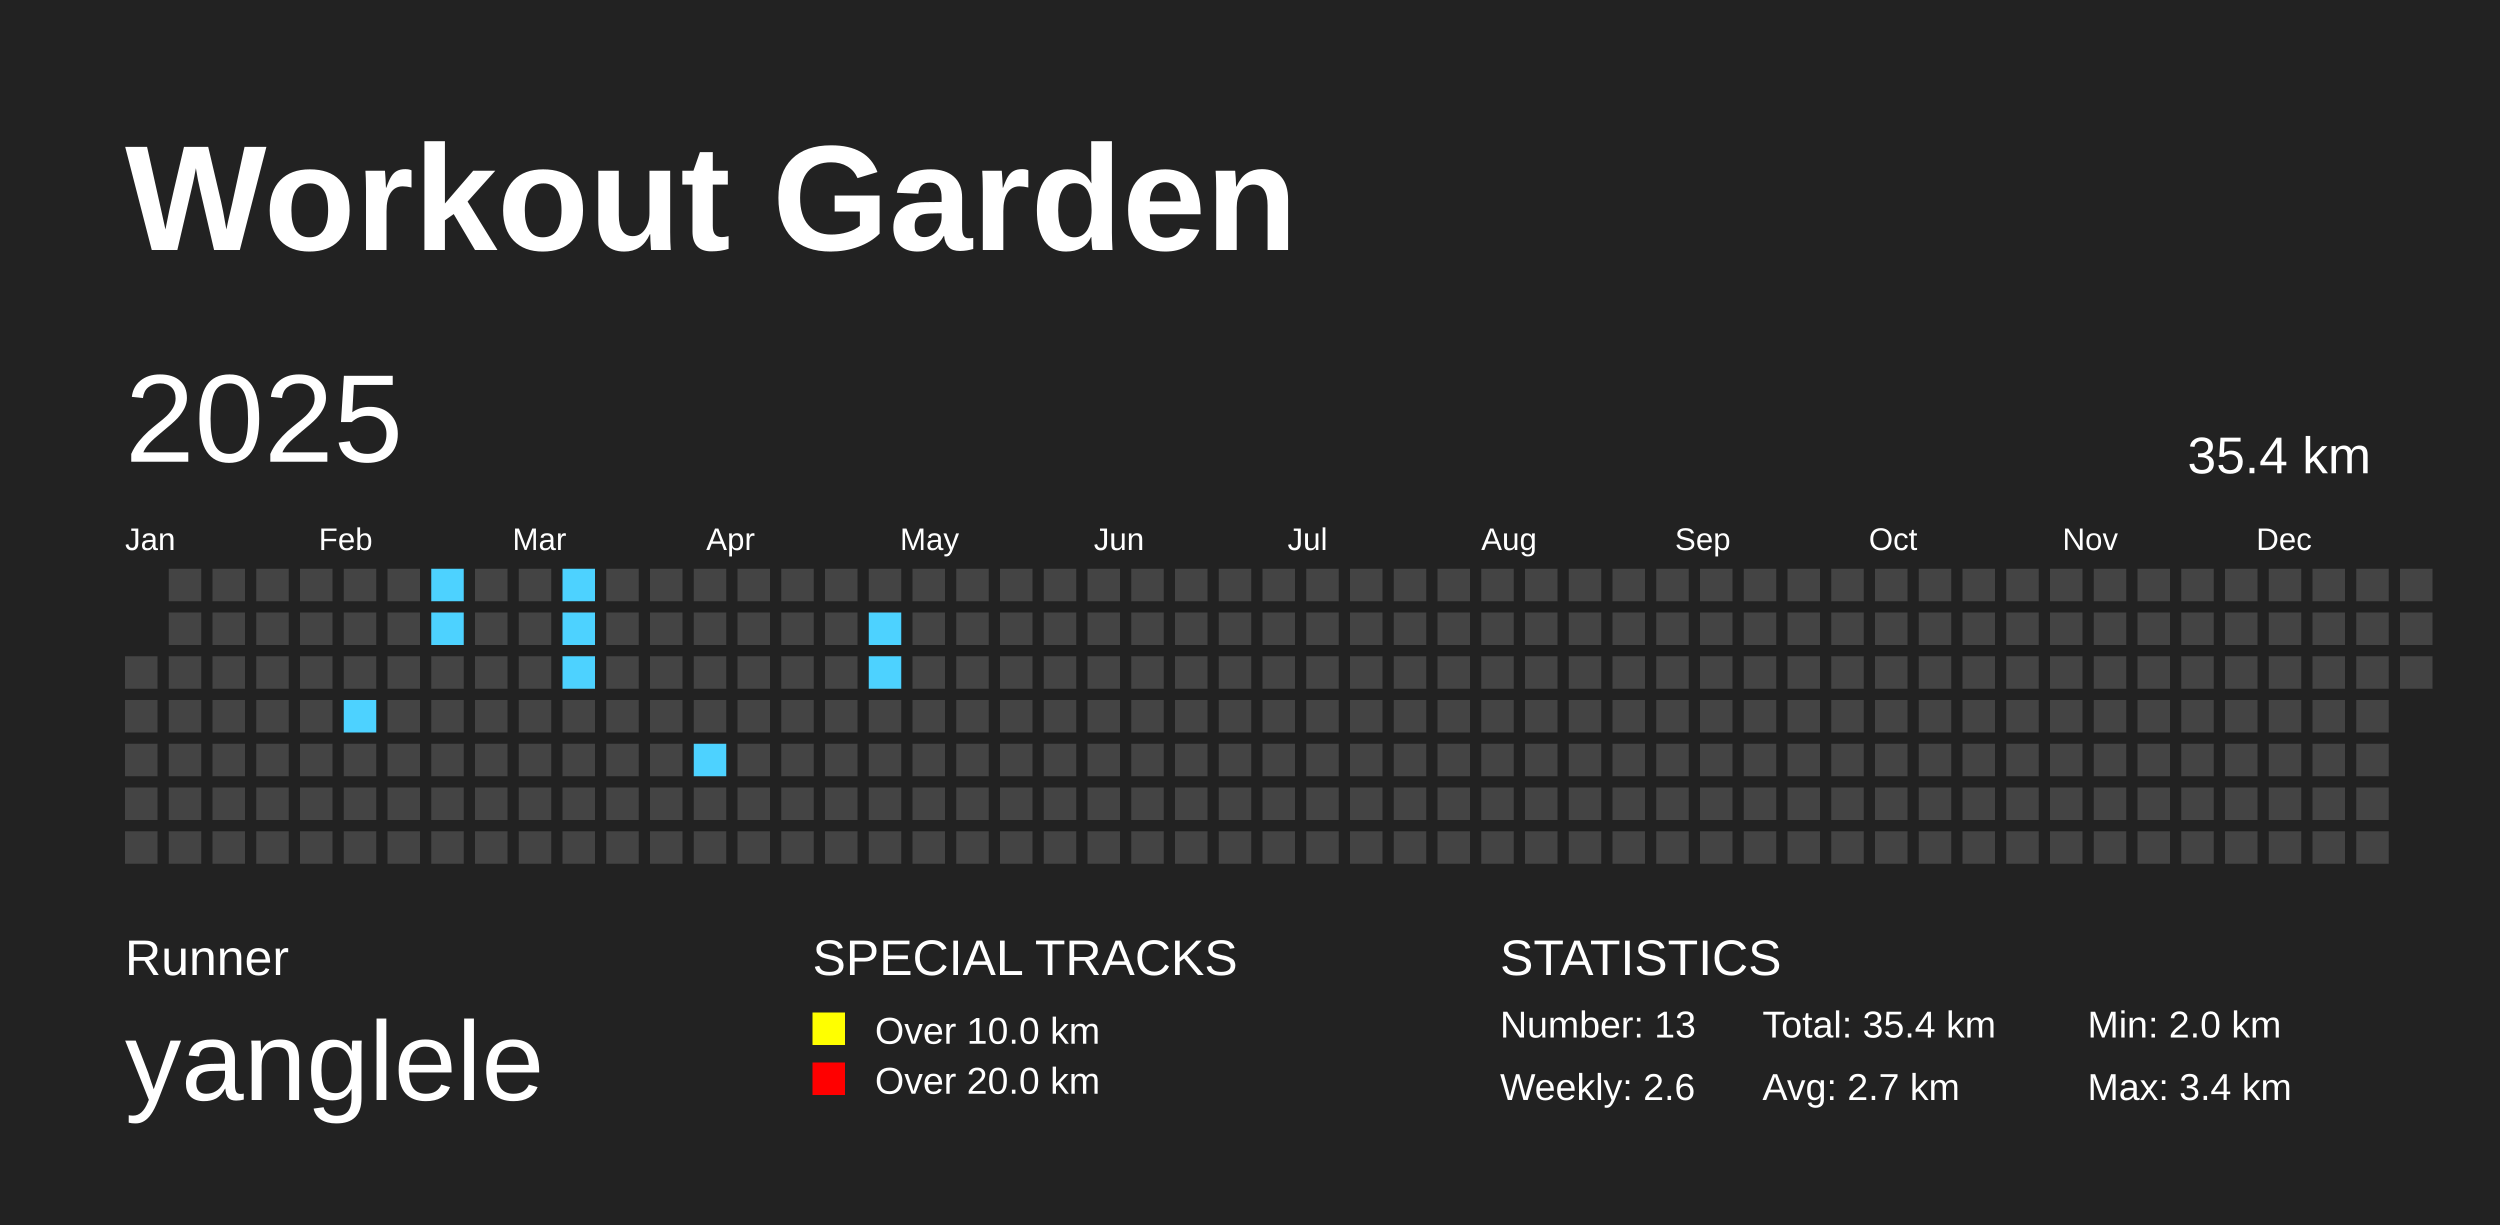
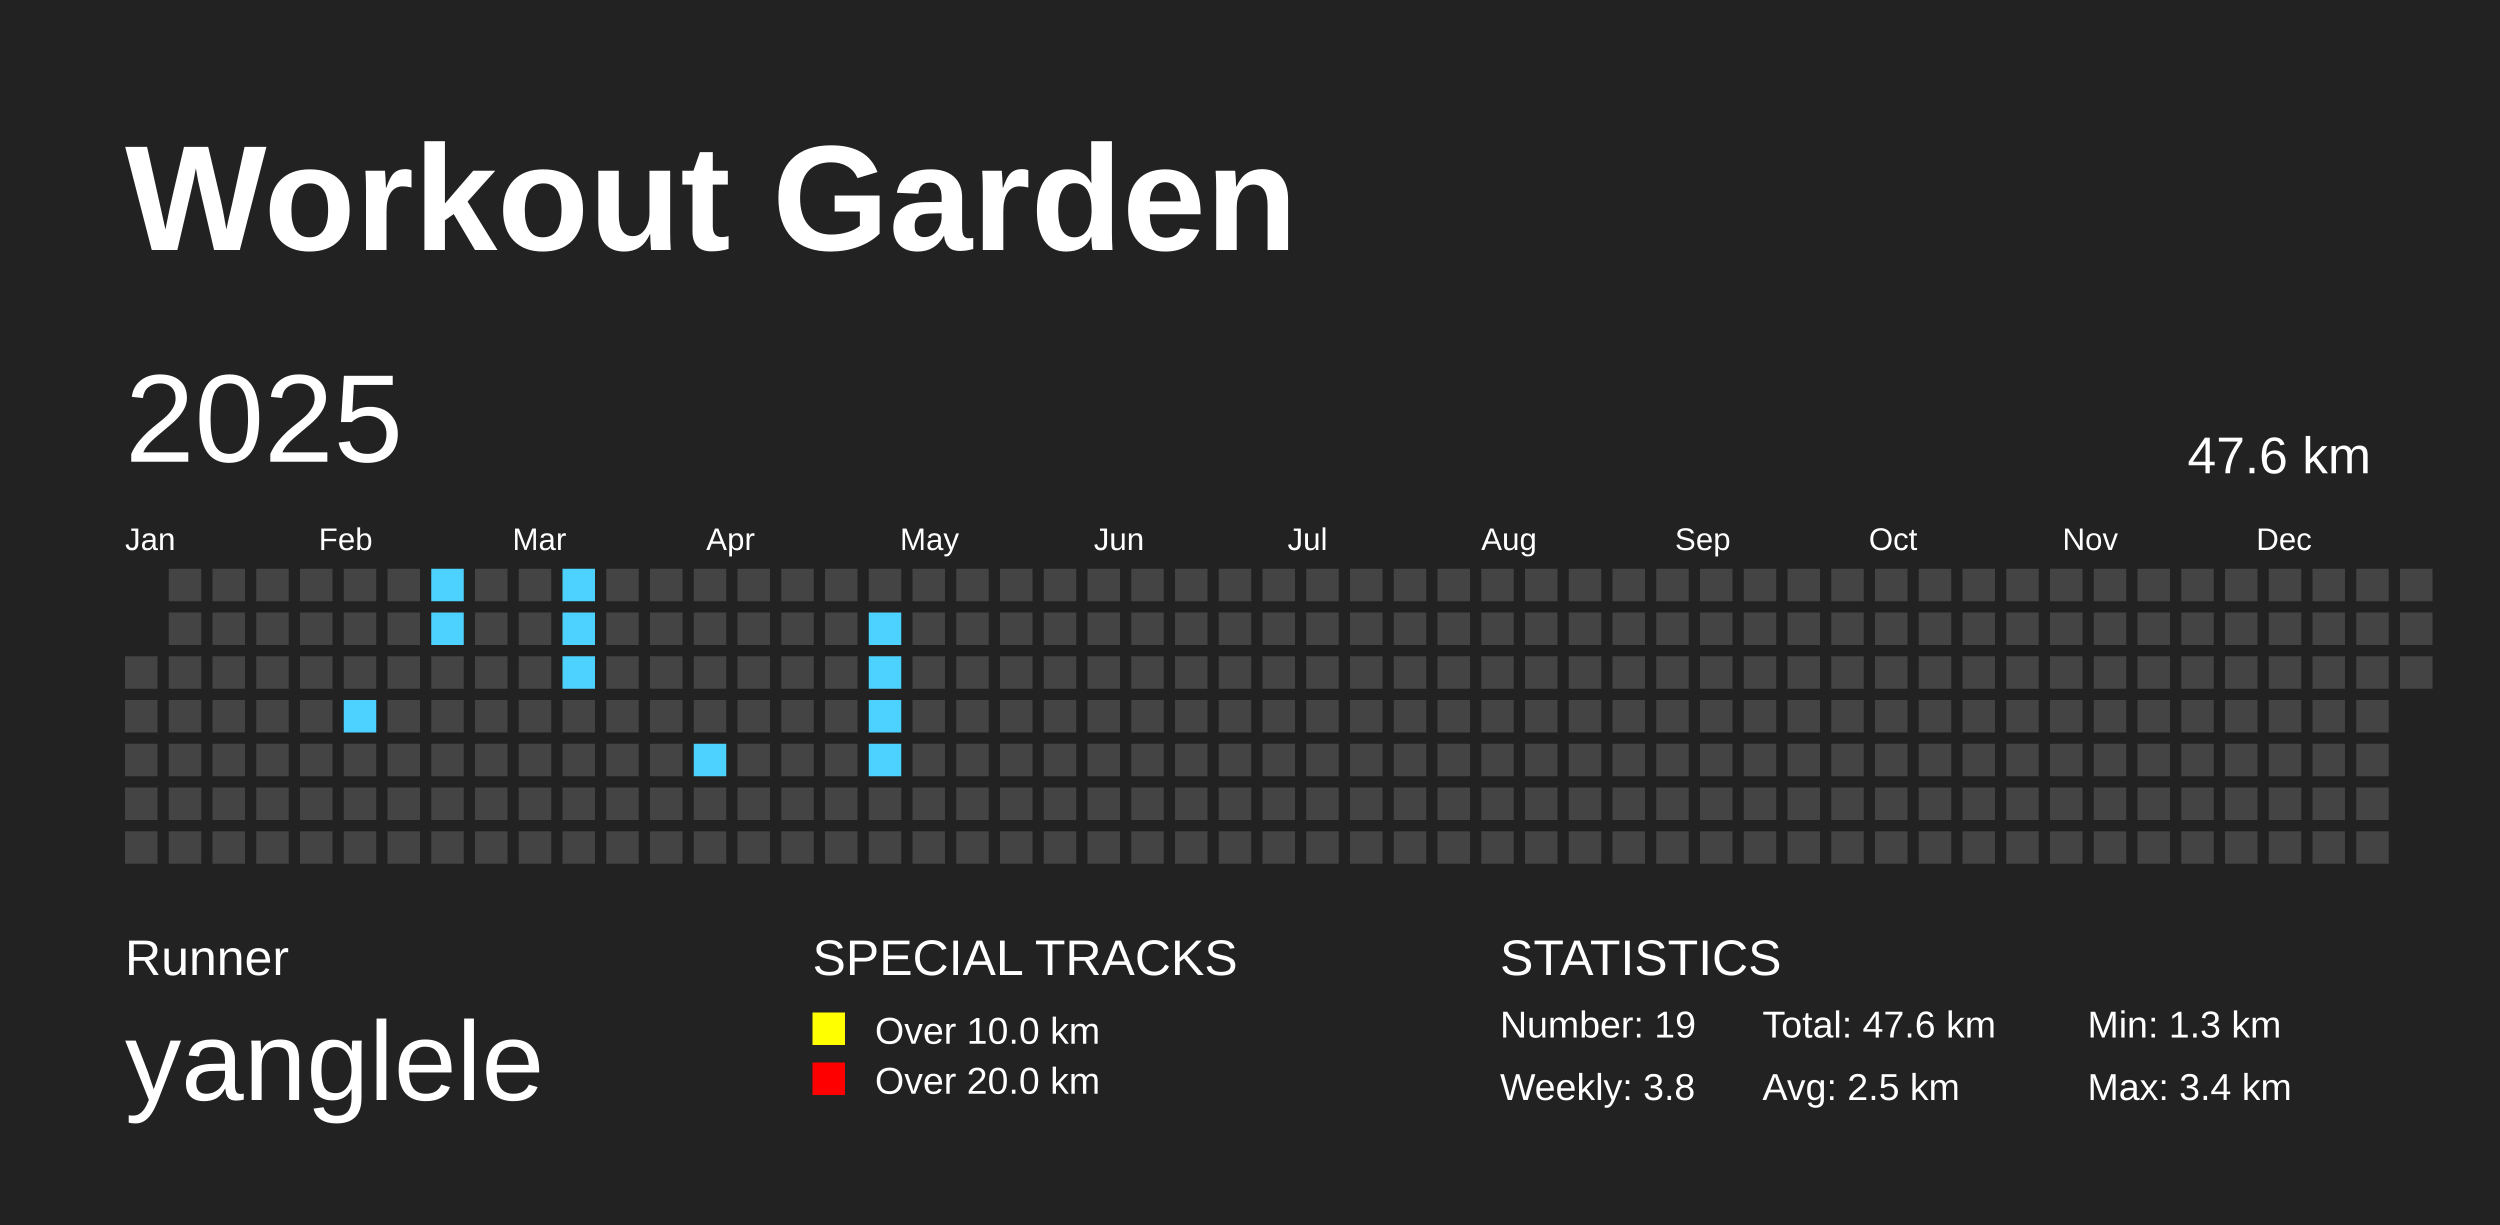
<svg xmlns="http://www.w3.org/2000/svg" baseProfile="full" height="98mm" version="1.1" viewBox="0,0,200,98" width="200mm">
  <defs />
  <rect fill="#222222" height="98" width="200" x="0" y="0" />
  <text fill="#FFFFFF" style="font-size:12px; font-family:Arial; font-weight:bold;" x="10" y="20">Workout Garden</text>
  <text fill="#FFFFFF" style="font-size:4px; font-family:Arial" x="10" y="78">Runner</text>
  <text fill="#FFFFFF" style="font-size:9px; font-family:Arial" x="10" y="88">yanglele</text>
  <text fill="#FFFFFF" style="font-size:4px; font-family:Arial" x="65" y="78">SPECIAL TRACKS</text>
  <rect fill="yellow" height="2.6" width="2.6" x="65" y="81" />
  <text fill="#FFFFFF" style="font-size:3px; font-family:Arial" x="70" y="83.5">Over 10.0 km</text>
  <rect fill="red" height="2.6" width="2.6" x="65" y="85" />
  <text fill="#FFFFFF" style="font-size:3px; font-family:Arial" x="70" y="87.5">Over 20.0 km</text>
  <text fill="#FFFFFF" style="font-size:4px; font-family:Arial" x="120" y="78">STATISTICS</text>
-   <text fill="#FFFFFF" style="font-size:3px; font-family:Arial" x="120" y="83">Number: 13</text>
-   <text fill="#FFFFFF" style="font-size:3px; font-family:Arial" x="120" y="88">Weekly: 2.6</text>
-   <text fill="#FFFFFF" style="font-size:3px; font-family:Arial" x="141" y="83">Total: 35.4 km</text>
-   <text fill="#FFFFFF" style="font-size:3px; font-family:Arial" x="141" y="88">Avg: 2.7 km</text>
-   <text fill="#FFFFFF" style="font-size:3px; font-family:Arial" x="167" y="83">Min: 2.0 km</text>
+   <text fill="#FFFFFF" style="font-size:3px; font-family:Arial" x="120" y="83">Number: 19</text>
+   <text fill="#FFFFFF" style="font-size:3px; font-family:Arial" x="120" y="88">Weekly: 3.8</text>
+   <text fill="#FFFFFF" style="font-size:3px; font-family:Arial" x="141" y="83">Total: 47.6 km</text>
+   <text fill="#FFFFFF" style="font-size:3px; font-family:Arial" x="141" y="88">Avg: 2.5 km</text>
+   <text fill="#FFFFFF" style="font-size:3px; font-family:Arial" x="167" y="83">Min: 1.3 km</text>
  <text fill="#FFFFFF" style="font-size:3px; font-family:Arial" x="167" y="88">Max: 3.4 km</text>
  <text dominant-baseline="hanging" fill="#FFFFFF" style="font-size:10.0px; font-family:Arial;" x="10" y="30">2025</text>
-   <text dominant-baseline="hanging" fill="#FFFFFF" style="font-size:4.125px; font-family:Arial;" x="175" y="35">35.4 km</text>
+   <text dominant-baseline="hanging" fill="#FFFFFF" style="font-size:4.125px; font-family:Arial;" x="175" y="35">47.6 km</text>
  <text fill="#FFFFFF" style="font-size:2.5px; font-family:Arial" x="10.0" y="44">Jan</text>
  <text fill="#FFFFFF" style="font-size:2.5px; font-family:Arial" x="25.5" y="44">Feb</text>
  <text fill="#FFFFFF" style="font-size:2.5px; font-family:Arial" x="41.0" y="44">Mar</text>
  <text fill="#FFFFFF" style="font-size:2.5px; font-family:Arial" x="56.5" y="44">Apr</text>
  <text fill="#FFFFFF" style="font-size:2.5px; font-family:Arial" x="72.0" y="44">May</text>
  <text fill="#FFFFFF" style="font-size:2.5px; font-family:Arial" x="87.5" y="44">Jun</text>
  <text fill="#FFFFFF" style="font-size:2.5px; font-family:Arial" x="103.0" y="44">Jul</text>
  <text fill="#FFFFFF" style="font-size:2.5px; font-family:Arial" x="118.5" y="44">Aug</text>
  <text fill="#FFFFFF" style="font-size:2.5px; font-family:Arial" x="134.0" y="44">Sep</text>
  <text fill="#FFFFFF" style="font-size:2.5px; font-family:Arial" x="149.5" y="44">Oct</text>
  <text fill="#FFFFFF" style="font-size:2.5px; font-family:Arial" x="165.0" y="44">Nov</text>
  <text fill="#FFFFFF" style="font-size:2.5px; font-family:Arial" x="180.5" y="44">Dec</text>
  <rect fill="#444444" height="2.6" width="2.6" x="10.0" y="52.5" />
  <rect fill="#444444" height="2.6" width="2.6" x="10.0" y="56.0" />
  <rect fill="#444444" height="2.6" width="2.6" x="10.0" y="59.5" />
  <rect fill="#444444" height="2.6" width="2.6" x="10.0" y="63.0" />
  <rect fill="#444444" height="2.6" width="2.6" x="10.0" y="66.5" />
  <rect fill="#444444" height="2.6" width="2.6" x="13.5" y="45.5" />
  <rect fill="#444444" height="2.6" width="2.6" x="13.5" y="49.0" />
  <rect fill="#444444" height="2.6" width="2.6" x="13.5" y="52.5" />
  <rect fill="#444444" height="2.6" width="2.6" x="13.5" y="56.0" />
  <rect fill="#444444" height="2.6" width="2.6" x="13.5" y="59.5" />
  <rect fill="#444444" height="2.6" width="2.6" x="13.5" y="63.0" />
  <rect fill="#444444" height="2.6" width="2.6" x="13.5" y="66.5" />
  <rect fill="#444444" height="2.6" width="2.6" x="17.0" y="45.5" />
  <rect fill="#444444" height="2.6" width="2.6" x="17.0" y="49.0" />
  <rect fill="#444444" height="2.6" width="2.6" x="17.0" y="52.5" />
  <rect fill="#444444" height="2.6" width="2.6" x="17.0" y="56.0" />
  <rect fill="#444444" height="2.6" width="2.6" x="17.0" y="59.5" />
  <rect fill="#444444" height="2.6" width="2.6" x="17.0" y="63.0" />
  <rect fill="#444444" height="2.6" width="2.6" x="17.0" y="66.5" />
  <rect fill="#444444" height="2.6" width="2.6" x="20.5" y="45.5" />
  <rect fill="#444444" height="2.6" width="2.6" x="20.5" y="49.0" />
  <rect fill="#444444" height="2.6" width="2.6" x="20.5" y="52.5" />
  <rect fill="#444444" height="2.6" width="2.6" x="20.5" y="56.0" />
  <rect fill="#444444" height="2.6" width="2.6" x="20.5" y="59.5" />
  <rect fill="#444444" height="2.6" width="2.6" x="20.5" y="63.0" />
  <rect fill="#444444" height="2.6" width="2.6" x="20.5" y="66.5" />
  <rect fill="#444444" height="2.6" width="2.6" x="24.0" y="45.5" />
  <rect fill="#444444" height="2.6" width="2.6" x="24.0" y="49.0" />
  <rect fill="#444444" height="2.6" width="2.6" x="24.0" y="52.5" />
  <rect fill="#444444" height="2.6" width="2.6" x="24.0" y="56.0" />
  <rect fill="#444444" height="2.6" width="2.6" x="24.0" y="59.5" />
  <rect fill="#444444" height="2.6" width="2.6" x="24.0" y="63.0" />
  <rect fill="#444444" height="2.6" width="2.6" x="24.0" y="66.5" />
  <rect fill="#444444" height="2.6" width="2.6" x="27.5" y="45.5" />
  <rect fill="#444444" height="2.6" width="2.6" x="27.5" y="49.0" />
  <rect fill="#444444" height="2.6" width="2.6" x="27.5" y="52.5" />
  <rect fill="#4DD2FF" height="2.6" width="2.6" x="27.5" y="56.0" />
  <rect fill="#444444" height="2.6" width="2.6" x="27.5" y="59.5" />
  <rect fill="#444444" height="2.6" width="2.6" x="27.5" y="63.0" />
  <rect fill="#444444" height="2.6" width="2.6" x="27.5" y="66.5" />
  <rect fill="#444444" height="2.6" width="2.6" x="31.0" y="45.5" />
  <rect fill="#444444" height="2.6" width="2.6" x="31.0" y="49.0" />
  <rect fill="#444444" height="2.6" width="2.6" x="31.0" y="52.5" />
  <rect fill="#444444" height="2.6" width="2.6" x="31.0" y="56.0" />
  <rect fill="#444444" height="2.6" width="2.6" x="31.0" y="59.5" />
  <rect fill="#444444" height="2.6" width="2.6" x="31.0" y="63.0" />
  <rect fill="#444444" height="2.6" width="2.6" x="31.0" y="66.5" />
  <rect fill="#4DD2FF" height="2.6" width="2.6" x="34.5" y="45.5" />
  <rect fill="#4DD2FF" height="2.6" width="2.6" x="34.5" y="49.0" />
  <rect fill="#444444" height="2.6" width="2.6" x="34.5" y="52.5" />
  <rect fill="#444444" height="2.6" width="2.6" x="34.5" y="56.0" />
  <rect fill="#444444" height="2.6" width="2.6" x="34.5" y="59.5" />
  <rect fill="#444444" height="2.6" width="2.6" x="34.5" y="63.0" />
  <rect fill="#444444" height="2.6" width="2.6" x="34.5" y="66.5" />
  <rect fill="#444444" height="2.6" width="2.6" x="38.0" y="45.5" />
  <rect fill="#444444" height="2.6" width="2.6" x="38.0" y="49.0" />
  <rect fill="#444444" height="2.6" width="2.6" x="38.0" y="52.5" />
  <rect fill="#444444" height="2.6" width="2.6" x="38.0" y="56.0" />
  <rect fill="#444444" height="2.6" width="2.6" x="38.0" y="59.5" />
  <rect fill="#444444" height="2.6" width="2.6" x="38.0" y="63.0" />
  <rect fill="#444444" height="2.6" width="2.6" x="38.0" y="66.5" />
  <rect fill="#444444" height="2.6" width="2.6" x="41.5" y="45.5" />
  <rect fill="#444444" height="2.6" width="2.6" x="41.5" y="49.0" />
  <rect fill="#444444" height="2.6" width="2.6" x="41.5" y="52.5" />
  <rect fill="#444444" height="2.6" width="2.6" x="41.5" y="56.0" />
  <rect fill="#444444" height="2.6" width="2.6" x="41.5" y="59.5" />
  <rect fill="#444444" height="2.6" width="2.6" x="41.5" y="63.0" />
  <rect fill="#444444" height="2.6" width="2.6" x="41.5" y="66.5" />
  <rect fill="#4DD2FF" height="2.6" width="2.6" x="45.0" y="45.5" />
  <rect fill="#4DD2FF" height="2.6" width="2.6" x="45.0" y="49.0" />
  <rect fill="#4DD2FF" height="2.6" width="2.6" x="45.0" y="52.5" />
  <rect fill="#444444" height="2.6" width="2.6" x="45.0" y="56.0" />
  <rect fill="#444444" height="2.6" width="2.6" x="45.0" y="59.5" />
  <rect fill="#444444" height="2.6" width="2.6" x="45.0" y="63.0" />
  <rect fill="#444444" height="2.6" width="2.6" x="45.0" y="66.5" />
  <rect fill="#444444" height="2.6" width="2.6" x="48.5" y="45.5" />
  <rect fill="#444444" height="2.6" width="2.6" x="48.5" y="49.0" />
  <rect fill="#444444" height="2.6" width="2.6" x="48.5" y="52.5" />
  <rect fill="#444444" height="2.6" width="2.6" x="48.5" y="56.0" />
  <rect fill="#444444" height="2.6" width="2.6" x="48.5" y="59.5" />
  <rect fill="#444444" height="2.6" width="2.6" x="48.5" y="63.0" />
  <rect fill="#444444" height="2.6" width="2.6" x="48.5" y="66.5" />
  <rect fill="#444444" height="2.6" width="2.6" x="52.0" y="45.5" />
  <rect fill="#444444" height="2.6" width="2.6" x="52.0" y="49.0" />
  <rect fill="#444444" height="2.6" width="2.6" x="52.0" y="52.5" />
  <rect fill="#444444" height="2.6" width="2.6" x="52.0" y="56.0" />
  <rect fill="#444444" height="2.6" width="2.6" x="52.0" y="59.5" />
  <rect fill="#444444" height="2.6" width="2.6" x="52.0" y="63.0" />
  <rect fill="#444444" height="2.6" width="2.6" x="52.0" y="66.5" />
  <rect fill="#444444" height="2.6" width="2.6" x="55.5" y="45.5" />
  <rect fill="#444444" height="2.6" width="2.6" x="55.5" y="49.0" />
  <rect fill="#444444" height="2.6" width="2.6" x="55.5" y="52.5" />
  <rect fill="#444444" height="2.6" width="2.6" x="55.5" y="56.0" />
  <rect fill="#4DD2FF" height="2.6" width="2.6" x="55.5" y="59.5" />
  <rect fill="#444444" height="2.6" width="2.6" x="55.5" y="63.0" />
  <rect fill="#444444" height="2.6" width="2.6" x="55.5" y="66.5" />
  <rect fill="#444444" height="2.6" width="2.6" x="59.0" y="45.5" />
  <rect fill="#444444" height="2.6" width="2.6" x="59.0" y="49.0" />
  <rect fill="#444444" height="2.6" width="2.6" x="59.0" y="52.5" />
  <rect fill="#444444" height="2.6" width="2.6" x="59.0" y="56.0" />
  <rect fill="#444444" height="2.6" width="2.6" x="59.0" y="59.5" />
  <rect fill="#444444" height="2.6" width="2.6" x="59.0" y="63.0" />
  <rect fill="#444444" height="2.6" width="2.6" x="59.0" y="66.5" />
  <rect fill="#444444" height="2.6" width="2.6" x="62.5" y="45.5" />
  <rect fill="#444444" height="2.6" width="2.6" x="62.5" y="49.0" />
  <rect fill="#444444" height="2.6" width="2.6" x="62.5" y="52.5" />
  <rect fill="#444444" height="2.6" width="2.6" x="62.5" y="56.0" />
  <rect fill="#444444" height="2.6" width="2.6" x="62.5" y="59.5" />
  <rect fill="#444444" height="2.6" width="2.6" x="62.5" y="63.0" />
  <rect fill="#444444" height="2.6" width="2.6" x="62.5" y="66.5" />
  <rect fill="#444444" height="2.6" width="2.6" x="66.0" y="45.5" />
  <rect fill="#444444" height="2.6" width="2.6" x="66.0" y="49.0" />
  <rect fill="#444444" height="2.6" width="2.6" x="66.0" y="52.5" />
  <rect fill="#444444" height="2.6" width="2.6" x="66.0" y="56.0" />
  <rect fill="#444444" height="2.6" width="2.6" x="66.0" y="59.5" />
  <rect fill="#444444" height="2.6" width="2.6" x="66.0" y="63.0" />
  <rect fill="#444444" height="2.6" width="2.6" x="66.0" y="66.5" />
  <rect fill="#444444" height="2.6" width="2.6" x="69.5" y="45.5" />
  <rect fill="#4DD2FF" height="2.6" width="2.6" x="69.5" y="49.0" />
  <rect fill="#4DD2FF" height="2.6" width="2.6" x="69.5" y="52.5" />
-   <rect fill="#444444" height="2.6" width="2.6" x="69.5" y="56.0" />
-   <rect fill="#444444" height="2.6" width="2.6" x="69.5" y="59.5" />
+   <rect fill="#4DD2FF" height="2.6" width="2.6" x="69.5" y="56.0" />
+   <rect fill="#4DD2FF" height="2.6" width="2.6" x="69.5" y="59.5" />
  <rect fill="#444444" height="2.6" width="2.6" x="69.5" y="63.0" />
  <rect fill="#444444" height="2.6" width="2.6" x="69.5" y="66.5" />
  <rect fill="#444444" height="2.6" width="2.6" x="73.0" y="45.5" />
  <rect fill="#444444" height="2.6" width="2.6" x="73.0" y="49.0" />
  <rect fill="#444444" height="2.6" width="2.6" x="73.0" y="52.5" />
  <rect fill="#444444" height="2.6" width="2.6" x="73.0" y="56.0" />
  <rect fill="#444444" height="2.6" width="2.6" x="73.0" y="59.5" />
  <rect fill="#444444" height="2.6" width="2.6" x="73.0" y="63.0" />
  <rect fill="#444444" height="2.6" width="2.6" x="73.0" y="66.5" />
  <rect fill="#444444" height="2.6" width="2.6" x="76.5" y="45.5" />
  <rect fill="#444444" height="2.6" width="2.6" x="76.5" y="49.0" />
  <rect fill="#444444" height="2.6" width="2.6" x="76.5" y="52.5" />
  <rect fill="#444444" height="2.6" width="2.6" x="76.5" y="56.0" />
  <rect fill="#444444" height="2.6" width="2.6" x="76.5" y="59.5" />
  <rect fill="#444444" height="2.6" width="2.6" x="76.5" y="63.0" />
  <rect fill="#444444" height="2.6" width="2.6" x="76.5" y="66.5" />
  <rect fill="#444444" height="2.6" width="2.6" x="80.0" y="45.5" />
  <rect fill="#444444" height="2.6" width="2.6" x="80.0" y="49.0" />
  <rect fill="#444444" height="2.6" width="2.6" x="80.0" y="52.5" />
  <rect fill="#444444" height="2.6" width="2.6" x="80.0" y="56.0" />
  <rect fill="#444444" height="2.6" width="2.6" x="80.0" y="59.5" />
  <rect fill="#444444" height="2.6" width="2.6" x="80.0" y="63.0" />
  <rect fill="#444444" height="2.6" width="2.6" x="80.0" y="66.5" />
  <rect fill="#444444" height="2.6" width="2.6" x="83.5" y="45.5" />
  <rect fill="#444444" height="2.6" width="2.6" x="83.5" y="49.0" />
  <rect fill="#444444" height="2.6" width="2.6" x="83.5" y="52.5" />
  <rect fill="#444444" height="2.6" width="2.6" x="83.5" y="56.0" />
  <rect fill="#444444" height="2.6" width="2.6" x="83.5" y="59.5" />
  <rect fill="#444444" height="2.6" width="2.6" x="83.5" y="63.0" />
  <rect fill="#444444" height="2.6" width="2.6" x="83.5" y="66.5" />
  <rect fill="#444444" height="2.6" width="2.6" x="87.0" y="45.5" />
  <rect fill="#444444" height="2.6" width="2.6" x="87.0" y="49.0" />
  <rect fill="#444444" height="2.6" width="2.6" x="87.0" y="52.5" />
  <rect fill="#444444" height="2.6" width="2.6" x="87.0" y="56.0" />
  <rect fill="#444444" height="2.6" width="2.6" x="87.0" y="59.5" />
  <rect fill="#444444" height="2.6" width="2.6" x="87.0" y="63.0" />
  <rect fill="#444444" height="2.6" width="2.6" x="87.0" y="66.5" />
  <rect fill="#444444" height="2.6" width="2.6" x="90.5" y="45.5" />
  <rect fill="#444444" height="2.6" width="2.6" x="90.5" y="49.0" />
  <rect fill="#444444" height="2.6" width="2.6" x="90.5" y="52.5" />
  <rect fill="#444444" height="2.6" width="2.6" x="90.5" y="56.0" />
  <rect fill="#444444" height="2.6" width="2.6" x="90.5" y="59.5" />
  <rect fill="#444444" height="2.6" width="2.6" x="90.5" y="63.0" />
  <rect fill="#444444" height="2.6" width="2.6" x="90.5" y="66.5" />
  <rect fill="#444444" height="2.6" width="2.6" x="94.0" y="45.5" />
  <rect fill="#444444" height="2.6" width="2.6" x="94.0" y="49.0" />
  <rect fill="#444444" height="2.6" width="2.6" x="94.0" y="52.5" />
  <rect fill="#444444" height="2.6" width="2.6" x="94.0" y="56.0" />
  <rect fill="#444444" height="2.6" width="2.6" x="94.0" y="59.5" />
  <rect fill="#444444" height="2.6" width="2.6" x="94.0" y="63.0" />
  <rect fill="#444444" height="2.6" width="2.6" x="94.0" y="66.5" />
  <rect fill="#444444" height="2.6" width="2.6" x="97.5" y="45.5" />
  <rect fill="#444444" height="2.6" width="2.6" x="97.5" y="49.0" />
  <rect fill="#444444" height="2.6" width="2.6" x="97.5" y="52.5" />
  <rect fill="#444444" height="2.6" width="2.6" x="97.5" y="56.0" />
  <rect fill="#444444" height="2.6" width="2.6" x="97.5" y="59.5" />
  <rect fill="#444444" height="2.6" width="2.6" x="97.5" y="63.0" />
  <rect fill="#444444" height="2.6" width="2.6" x="97.5" y="66.5" />
  <rect fill="#444444" height="2.6" width="2.6" x="101.0" y="45.5" />
  <rect fill="#444444" height="2.6" width="2.6" x="101.0" y="49.0" />
  <rect fill="#444444" height="2.6" width="2.6" x="101.0" y="52.5" />
  <rect fill="#444444" height="2.6" width="2.6" x="101.0" y="56.0" />
  <rect fill="#444444" height="2.6" width="2.6" x="101.0" y="59.5" />
  <rect fill="#444444" height="2.6" width="2.6" x="101.0" y="63.0" />
  <rect fill="#444444" height="2.6" width="2.6" x="101.0" y="66.5" />
  <rect fill="#444444" height="2.6" width="2.6" x="104.5" y="45.5" />
  <rect fill="#444444" height="2.6" width="2.6" x="104.5" y="49.0" />
  <rect fill="#444444" height="2.6" width="2.6" x="104.5" y="52.5" />
  <rect fill="#444444" height="2.6" width="2.6" x="104.5" y="56.0" />
  <rect fill="#444444" height="2.6" width="2.6" x="104.5" y="59.5" />
  <rect fill="#444444" height="2.6" width="2.6" x="104.5" y="63.0" />
  <rect fill="#444444" height="2.6" width="2.6" x="104.5" y="66.5" />
  <rect fill="#444444" height="2.6" width="2.6" x="108.0" y="45.5" />
  <rect fill="#444444" height="2.6" width="2.6" x="108.0" y="49.0" />
  <rect fill="#444444" height="2.6" width="2.6" x="108.0" y="52.5" />
  <rect fill="#444444" height="2.6" width="2.6" x="108.0" y="56.0" />
  <rect fill="#444444" height="2.6" width="2.6" x="108.0" y="59.5" />
  <rect fill="#444444" height="2.6" width="2.6" x="108.0" y="63.0" />
  <rect fill="#444444" height="2.6" width="2.6" x="108.0" y="66.5" />
  <rect fill="#444444" height="2.6" width="2.6" x="111.5" y="45.5" />
  <rect fill="#444444" height="2.6" width="2.6" x="111.5" y="49.0" />
  <rect fill="#444444" height="2.6" width="2.6" x="111.5" y="52.5" />
  <rect fill="#444444" height="2.6" width="2.6" x="111.5" y="56.0" />
  <rect fill="#444444" height="2.6" width="2.6" x="111.5" y="59.5" />
  <rect fill="#444444" height="2.6" width="2.6" x="111.5" y="63.0" />
  <rect fill="#444444" height="2.6" width="2.6" x="111.5" y="66.5" />
  <rect fill="#444444" height="2.6" width="2.6" x="115.0" y="45.5" />
  <rect fill="#444444" height="2.6" width="2.6" x="115.0" y="49.0" />
  <rect fill="#444444" height="2.6" width="2.6" x="115.0" y="52.5" />
  <rect fill="#444444" height="2.6" width="2.6" x="115.0" y="56.0" />
  <rect fill="#444444" height="2.6" width="2.6" x="115.0" y="59.5" />
  <rect fill="#444444" height="2.6" width="2.6" x="115.0" y="63.0" />
  <rect fill="#444444" height="2.6" width="2.6" x="115.0" y="66.5" />
  <rect fill="#444444" height="2.6" width="2.6" x="118.5" y="45.5" />
  <rect fill="#444444" height="2.6" width="2.6" x="118.5" y="49.0" />
  <rect fill="#444444" height="2.6" width="2.6" x="118.5" y="52.5" />
  <rect fill="#444444" height="2.6" width="2.6" x="118.5" y="56.0" />
  <rect fill="#444444" height="2.6" width="2.6" x="118.5" y="59.5" />
  <rect fill="#444444" height="2.6" width="2.6" x="118.5" y="63.0" />
  <rect fill="#444444" height="2.6" width="2.6" x="118.5" y="66.5" />
  <rect fill="#444444" height="2.6" width="2.6" x="122.0" y="45.5" />
  <rect fill="#444444" height="2.6" width="2.6" x="122.0" y="49.0" />
  <rect fill="#444444" height="2.6" width="2.6" x="122.0" y="52.5" />
  <rect fill="#444444" height="2.6" width="2.6" x="122.0" y="56.0" />
  <rect fill="#444444" height="2.6" width="2.6" x="122.0" y="59.5" />
  <rect fill="#444444" height="2.6" width="2.6" x="122.0" y="63.0" />
  <rect fill="#444444" height="2.6" width="2.6" x="122.0" y="66.5" />
  <rect fill="#444444" height="2.6" width="2.6" x="125.5" y="45.5" />
  <rect fill="#444444" height="2.6" width="2.6" x="125.5" y="49.0" />
  <rect fill="#444444" height="2.6" width="2.6" x="125.5" y="52.5" />
  <rect fill="#444444" height="2.6" width="2.6" x="125.5" y="56.0" />
  <rect fill="#444444" height="2.6" width="2.6" x="125.5" y="59.5" />
  <rect fill="#444444" height="2.6" width="2.6" x="125.5" y="63.0" />
  <rect fill="#444444" height="2.6" width="2.6" x="125.5" y="66.5" />
  <rect fill="#444444" height="2.6" width="2.6" x="129.0" y="45.5" />
  <rect fill="#444444" height="2.6" width="2.6" x="129.0" y="49.0" />
  <rect fill="#444444" height="2.6" width="2.6" x="129.0" y="52.5" />
  <rect fill="#444444" height="2.6" width="2.6" x="129.0" y="56.0" />
  <rect fill="#444444" height="2.6" width="2.6" x="129.0" y="59.5" />
  <rect fill="#444444" height="2.6" width="2.6" x="129.0" y="63.0" />
  <rect fill="#444444" height="2.6" width="2.6" x="129.0" y="66.5" />
  <rect fill="#444444" height="2.6" width="2.6" x="132.5" y="45.5" />
  <rect fill="#444444" height="2.6" width="2.6" x="132.5" y="49.0" />
  <rect fill="#444444" height="2.6" width="2.6" x="132.5" y="52.5" />
  <rect fill="#444444" height="2.6" width="2.6" x="132.5" y="56.0" />
  <rect fill="#444444" height="2.6" width="2.6" x="132.5" y="59.5" />
  <rect fill="#444444" height="2.6" width="2.6" x="132.5" y="63.0" />
  <rect fill="#444444" height="2.6" width="2.6" x="132.5" y="66.5" />
  <rect fill="#444444" height="2.6" width="2.6" x="136.0" y="45.5" />
  <rect fill="#444444" height="2.6" width="2.6" x="136.0" y="49.0" />
  <rect fill="#444444" height="2.6" width="2.6" x="136.0" y="52.5" />
  <rect fill="#444444" height="2.6" width="2.6" x="136.0" y="56.0" />
  <rect fill="#444444" height="2.6" width="2.6" x="136.0" y="59.5" />
  <rect fill="#444444" height="2.6" width="2.6" x="136.0" y="63.0" />
  <rect fill="#444444" height="2.6" width="2.6" x="136.0" y="66.5" />
  <rect fill="#444444" height="2.6" width="2.6" x="139.5" y="45.5" />
  <rect fill="#444444" height="2.6" width="2.6" x="139.5" y="49.0" />
  <rect fill="#444444" height="2.6" width="2.6" x="139.5" y="52.5" />
  <rect fill="#444444" height="2.6" width="2.6" x="139.5" y="56.0" />
  <rect fill="#444444" height="2.6" width="2.6" x="139.5" y="59.5" />
  <rect fill="#444444" height="2.6" width="2.6" x="139.5" y="63.0" />
  <rect fill="#444444" height="2.6" width="2.6" x="139.5" y="66.5" />
  <rect fill="#444444" height="2.6" width="2.6" x="143.0" y="45.5" />
  <rect fill="#444444" height="2.6" width="2.6" x="143.0" y="49.0" />
  <rect fill="#444444" height="2.6" width="2.6" x="143.0" y="52.5" />
  <rect fill="#444444" height="2.6" width="2.6" x="143.0" y="56.0" />
  <rect fill="#444444" height="2.6" width="2.6" x="143.0" y="59.5" />
  <rect fill="#444444" height="2.6" width="2.6" x="143.0" y="63.0" />
  <rect fill="#444444" height="2.6" width="2.6" x="143.0" y="66.5" />
  <rect fill="#444444" height="2.6" width="2.6" x="146.5" y="45.5" />
  <rect fill="#444444" height="2.6" width="2.6" x="146.5" y="49.0" />
  <rect fill="#444444" height="2.6" width="2.6" x="146.5" y="52.5" />
  <rect fill="#444444" height="2.6" width="2.6" x="146.5" y="56.0" />
  <rect fill="#444444" height="2.6" width="2.6" x="146.5" y="59.5" />
  <rect fill="#444444" height="2.6" width="2.6" x="146.5" y="63.0" />
  <rect fill="#444444" height="2.6" width="2.6" x="146.5" y="66.5" />
  <rect fill="#444444" height="2.6" width="2.6" x="150.0" y="45.5" />
  <rect fill="#444444" height="2.6" width="2.6" x="150.0" y="49.0" />
  <rect fill="#444444" height="2.6" width="2.6" x="150.0" y="52.5" />
  <rect fill="#444444" height="2.6" width="2.6" x="150.0" y="56.0" />
  <rect fill="#444444" height="2.6" width="2.6" x="150.0" y="59.5" />
  <rect fill="#444444" height="2.6" width="2.6" x="150.0" y="63.0" />
  <rect fill="#444444" height="2.6" width="2.6" x="150.0" y="66.5" />
  <rect fill="#444444" height="2.6" width="2.6" x="153.5" y="45.5" />
  <rect fill="#444444" height="2.6" width="2.6" x="153.5" y="49.0" />
  <rect fill="#444444" height="2.6" width="2.6" x="153.5" y="52.5" />
  <rect fill="#444444" height="2.6" width="2.6" x="153.5" y="56.0" />
  <rect fill="#444444" height="2.6" width="2.6" x="153.5" y="59.5" />
  <rect fill="#444444" height="2.6" width="2.6" x="153.5" y="63.0" />
  <rect fill="#444444" height="2.6" width="2.6" x="153.5" y="66.5" />
  <rect fill="#444444" height="2.6" width="2.6" x="157.0" y="45.5" />
  <rect fill="#444444" height="2.6" width="2.6" x="157.0" y="49.0" />
  <rect fill="#444444" height="2.6" width="2.6" x="157.0" y="52.5" />
  <rect fill="#444444" height="2.6" width="2.6" x="157.0" y="56.0" />
  <rect fill="#444444" height="2.6" width="2.6" x="157.0" y="59.5" />
  <rect fill="#444444" height="2.6" width="2.6" x="157.0" y="63.0" />
  <rect fill="#444444" height="2.6" width="2.6" x="157.0" y="66.5" />
  <rect fill="#444444" height="2.6" width="2.6" x="160.5" y="45.5" />
  <rect fill="#444444" height="2.6" width="2.6" x="160.5" y="49.0" />
  <rect fill="#444444" height="2.6" width="2.6" x="160.5" y="52.5" />
  <rect fill="#444444" height="2.6" width="2.6" x="160.5" y="56.0" />
  <rect fill="#444444" height="2.6" width="2.6" x="160.5" y="59.5" />
  <rect fill="#444444" height="2.6" width="2.6" x="160.5" y="63.0" />
  <rect fill="#444444" height="2.6" width="2.6" x="160.5" y="66.5" />
  <rect fill="#444444" height="2.6" width="2.6" x="164.0" y="45.5" />
  <rect fill="#444444" height="2.6" width="2.6" x="164.0" y="49.0" />
  <rect fill="#444444" height="2.6" width="2.6" x="164.0" y="52.5" />
  <rect fill="#444444" height="2.6" width="2.6" x="164.0" y="56.0" />
  <rect fill="#444444" height="2.6" width="2.6" x="164.0" y="59.5" />
  <rect fill="#444444" height="2.6" width="2.6" x="164.0" y="63.0" />
  <rect fill="#444444" height="2.6" width="2.6" x="164.0" y="66.5" />
  <rect fill="#444444" height="2.6" width="2.6" x="167.5" y="45.5" />
  <rect fill="#444444" height="2.6" width="2.6" x="167.5" y="49.0" />
  <rect fill="#444444" height="2.6" width="2.6" x="167.5" y="52.5" />
  <rect fill="#444444" height="2.6" width="2.6" x="167.5" y="56.0" />
  <rect fill="#444444" height="2.6" width="2.6" x="167.5" y="59.5" />
  <rect fill="#444444" height="2.6" width="2.6" x="167.5" y="63.0" />
  <rect fill="#444444" height="2.6" width="2.6" x="167.5" y="66.5" />
  <rect fill="#444444" height="2.6" width="2.6" x="171.0" y="45.5" />
  <rect fill="#444444" height="2.6" width="2.6" x="171.0" y="49.0" />
  <rect fill="#444444" height="2.6" width="2.6" x="171.0" y="52.5" />
  <rect fill="#444444" height="2.6" width="2.6" x="171.0" y="56.0" />
  <rect fill="#444444" height="2.6" width="2.6" x="171.0" y="59.5" />
  <rect fill="#444444" height="2.6" width="2.6" x="171.0" y="63.0" />
  <rect fill="#444444" height="2.6" width="2.6" x="171.0" y="66.5" />
  <rect fill="#444444" height="2.6" width="2.6" x="174.5" y="45.5" />
  <rect fill="#444444" height="2.6" width="2.6" x="174.5" y="49.0" />
  <rect fill="#444444" height="2.6" width="2.6" x="174.5" y="52.5" />
  <rect fill="#444444" height="2.6" width="2.6" x="174.5" y="56.0" />
  <rect fill="#444444" height="2.6" width="2.6" x="174.5" y="59.5" />
  <rect fill="#444444" height="2.6" width="2.6" x="174.5" y="63.0" />
  <rect fill="#444444" height="2.6" width="2.6" x="174.5" y="66.5" />
  <rect fill="#444444" height="2.6" width="2.6" x="178.0" y="45.5" />
  <rect fill="#444444" height="2.6" width="2.6" x="178.0" y="49.0" />
  <rect fill="#444444" height="2.6" width="2.6" x="178.0" y="52.5" />
  <rect fill="#444444" height="2.6" width="2.6" x="178.0" y="56.0" />
  <rect fill="#444444" height="2.6" width="2.6" x="178.0" y="59.5" />
  <rect fill="#444444" height="2.6" width="2.6" x="178.0" y="63.0" />
  <rect fill="#444444" height="2.6" width="2.6" x="178.0" y="66.5" />
  <rect fill="#444444" height="2.6" width="2.6" x="181.5" y="45.5" />
  <rect fill="#444444" height="2.6" width="2.6" x="181.5" y="49.0" />
  <rect fill="#444444" height="2.6" width="2.6" x="181.5" y="52.5" />
  <rect fill="#444444" height="2.6" width="2.6" x="181.5" y="56.0" />
  <rect fill="#444444" height="2.6" width="2.6" x="181.5" y="59.5" />
  <rect fill="#444444" height="2.6" width="2.6" x="181.5" y="63.0" />
  <rect fill="#444444" height="2.6" width="2.6" x="181.5" y="66.5" />
  <rect fill="#444444" height="2.6" width="2.6" x="185.0" y="45.5" />
  <rect fill="#444444" height="2.6" width="2.6" x="185.0" y="49.0" />
  <rect fill="#444444" height="2.6" width="2.6" x="185.0" y="52.5" />
  <rect fill="#444444" height="2.6" width="2.6" x="185.0" y="56.0" />
  <rect fill="#444444" height="2.6" width="2.6" x="185.0" y="59.5" />
  <rect fill="#444444" height="2.6" width="2.6" x="185.0" y="63.0" />
  <rect fill="#444444" height="2.6" width="2.6" x="185.0" y="66.5" />
  <rect fill="#444444" height="2.6" width="2.6" x="188.5" y="45.5" />
  <rect fill="#444444" height="2.6" width="2.6" x="188.5" y="49.0" />
  <rect fill="#444444" height="2.6" width="2.6" x="188.5" y="52.5" />
  <rect fill="#444444" height="2.6" width="2.6" x="188.5" y="56.0" />
  <rect fill="#444444" height="2.6" width="2.6" x="188.5" y="59.5" />
  <rect fill="#444444" height="2.6" width="2.6" x="188.5" y="63.0" />
  <rect fill="#444444" height="2.6" width="2.6" x="188.5" y="66.5" />
  <rect fill="#444444" height="2.6" width="2.6" x="192.0" y="45.5" />
  <rect fill="#444444" height="2.6" width="2.6" x="192.0" y="49.0" />
  <rect fill="#444444" height="2.6" width="2.6" x="192.0" y="52.5" />
</svg>
